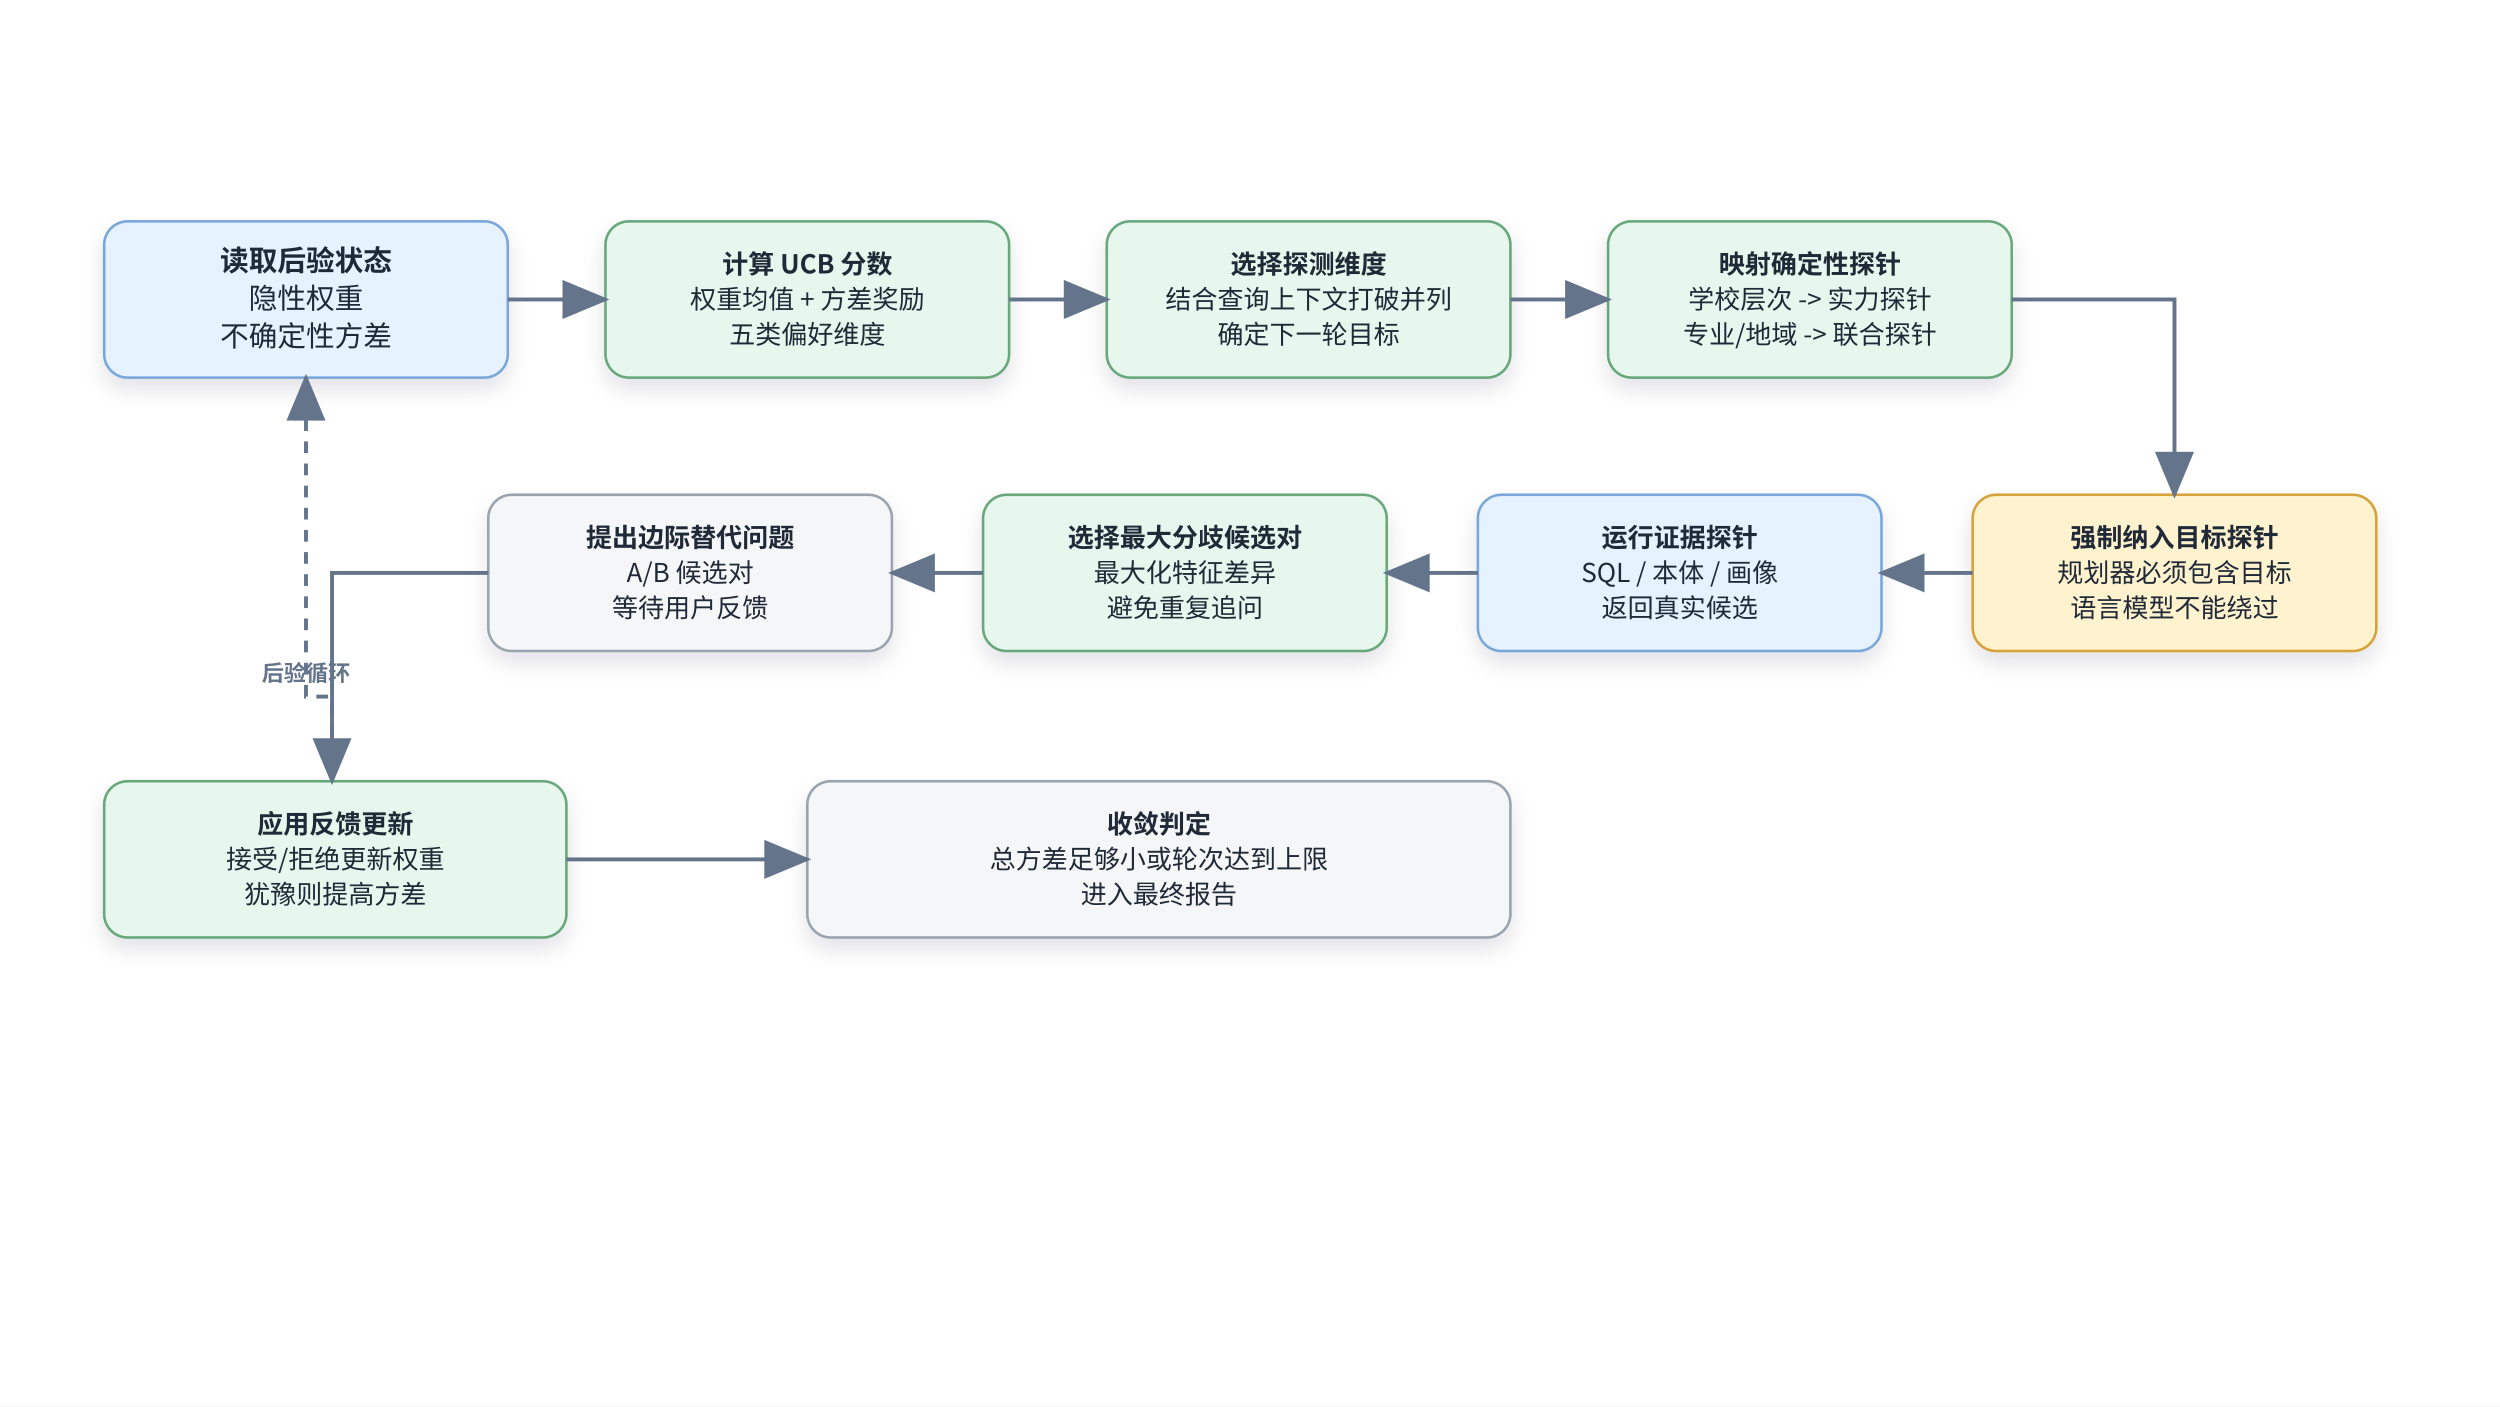
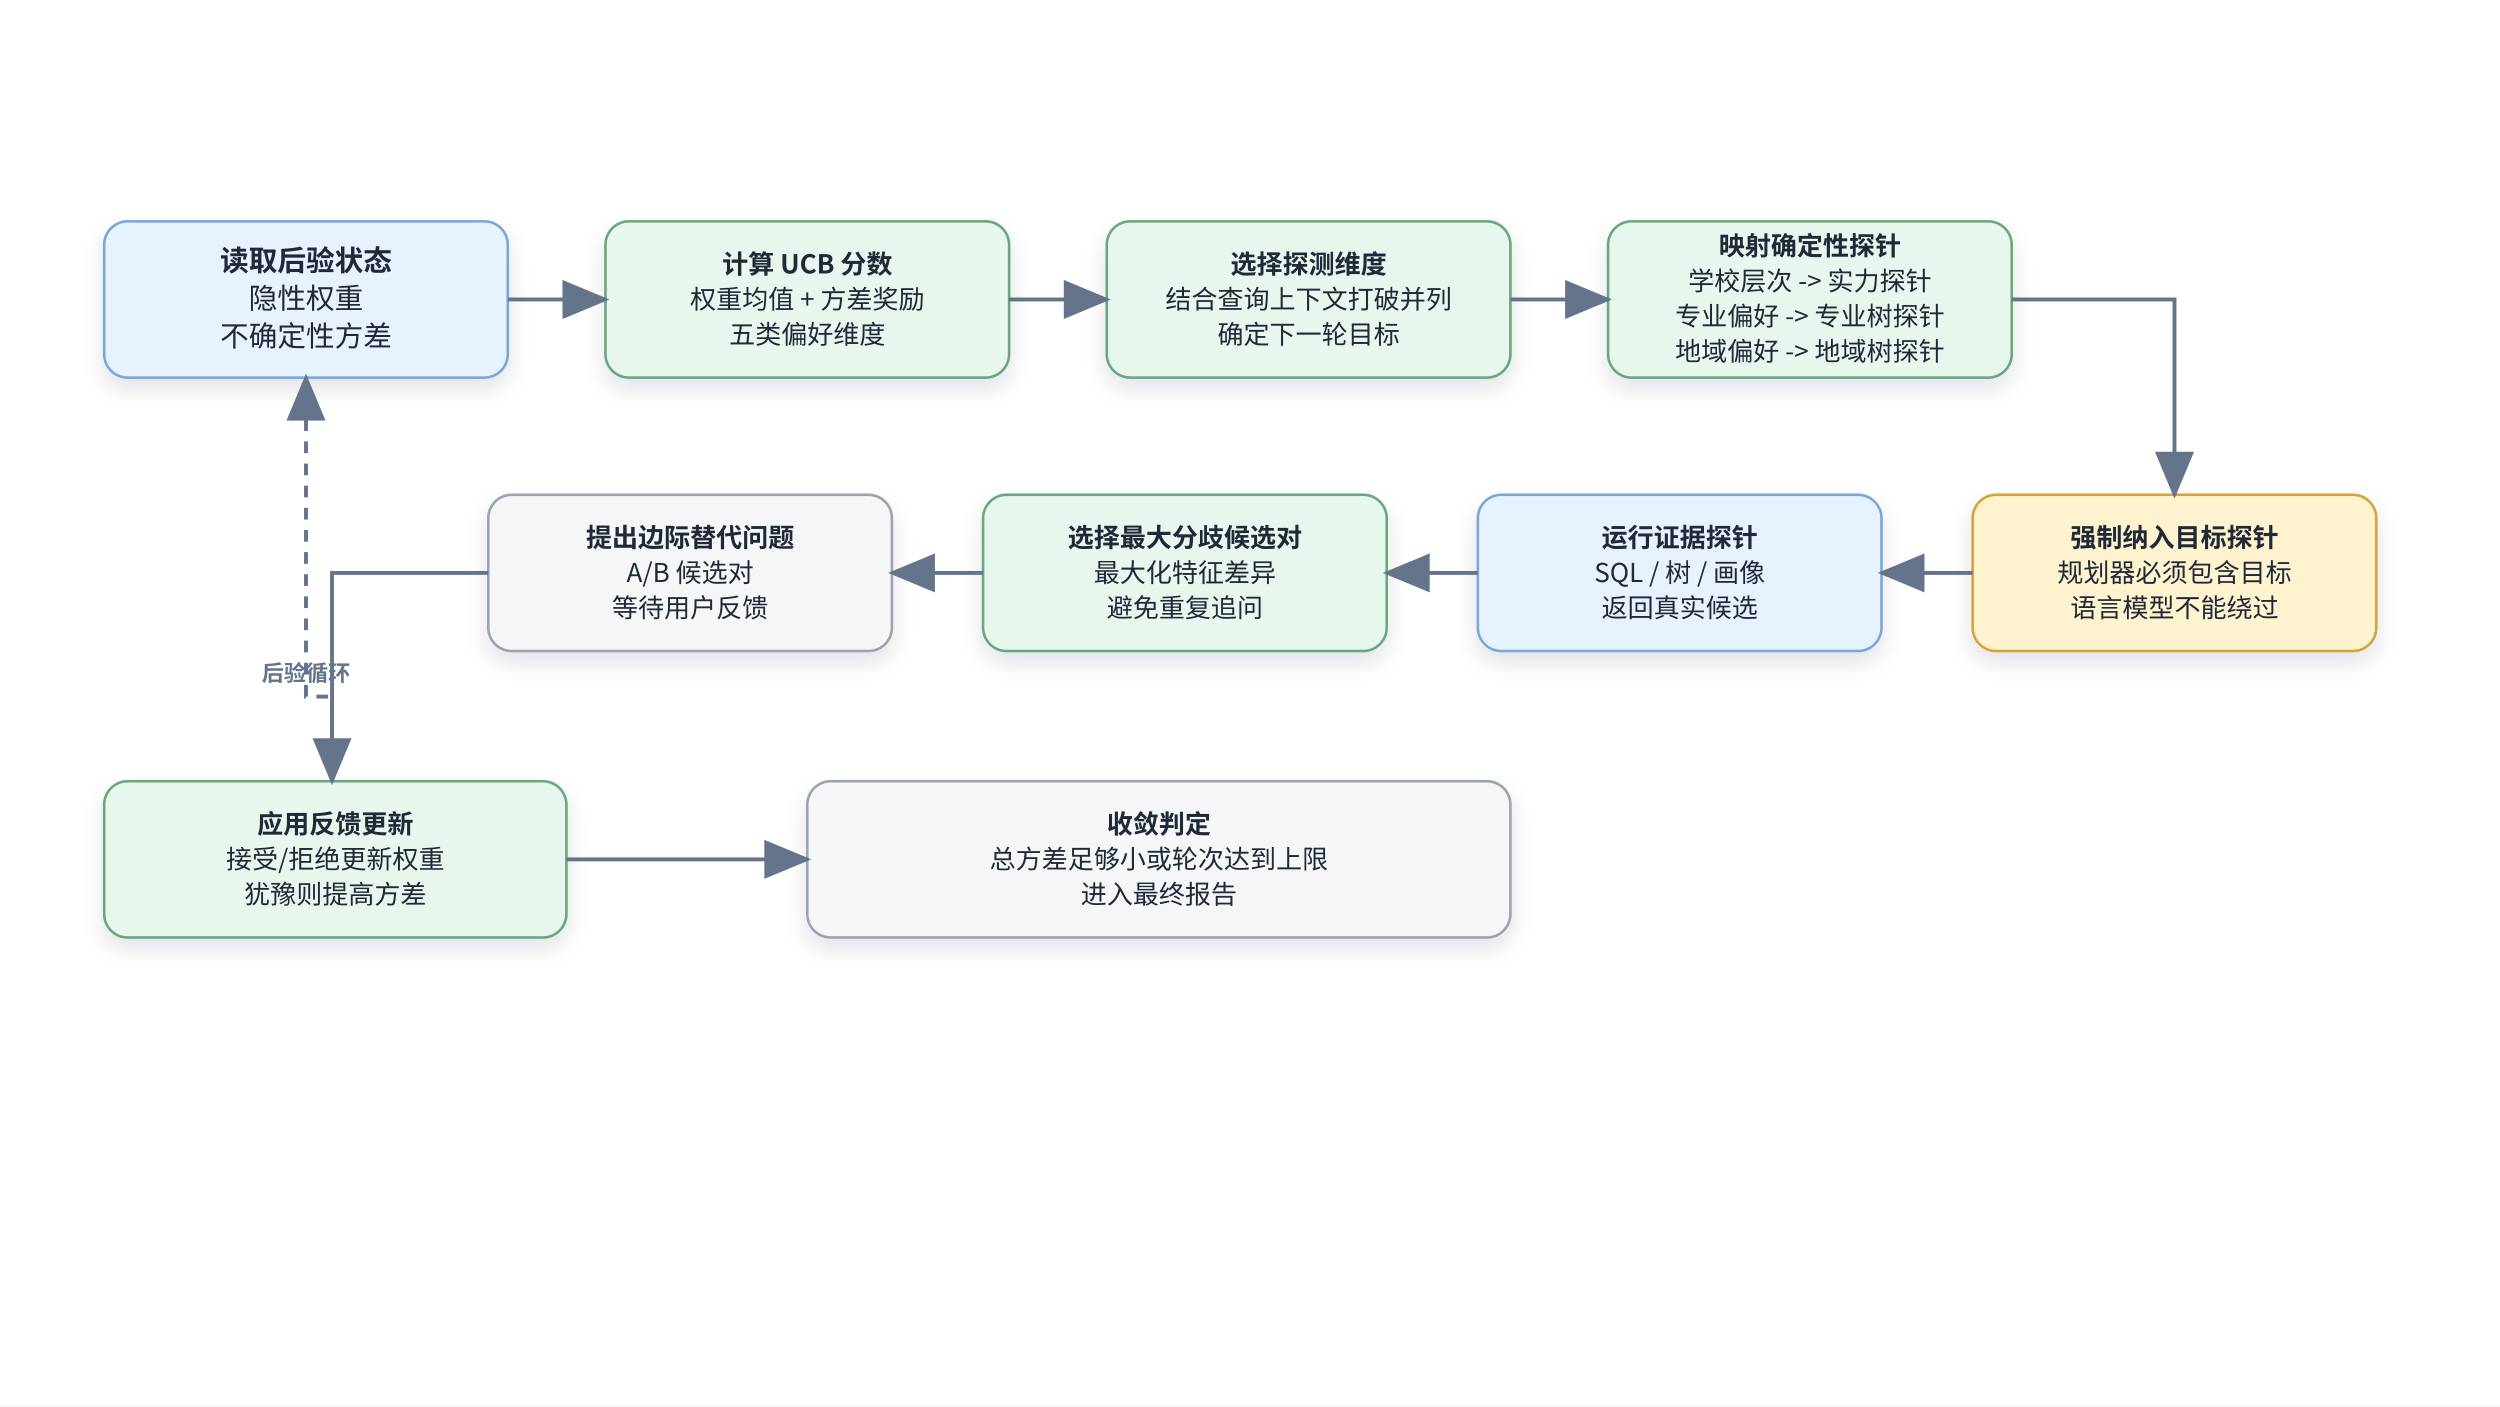
<svg xmlns="http://www.w3.org/2000/svg" width="1920" height="1080" viewBox="0 0 1920 1080">
  <rect width="100%" height="100%" fill="#ffffff" />
  <defs>
    <marker id="arrow" markerWidth="14" markerHeight="14" refX="11" refY="5" orient="auto" markerUnits="strokeWidth">
      <path d="M0,0 L12,5 L0,10 Z" fill="#64748b" />
    </marker>
    <filter id="shadow" x="-10%" y="-10%" width="120%" height="130%">
      <feDropShadow dx="0" dy="8" stdDeviation="8" flood-color="#0f172a" flood-opacity="0.12" />
    </filter>
  </defs>
  <style>
  text {
    font-family: Microsoft YaHei, Noto Sans CJK SC, SimHei, Arial, sans-serif;
    dominant-baseline: alphabetic;
  }
  .card {
    filter: url(#shadow);
  }
</style>
  <rect class="card" x="80" y="170" width="310" height="120" rx="18" fill="#e6f2ff" stroke="#7aa7d9" stroke-width="2" />
  <text x="235.0" y="208" text-anchor="middle" font-size="22" font-weight="600" fill="#1f2937">读取后验状态</text>
  <text x="235.0" y="237" text-anchor="middle" font-size="22" font-weight="500" fill="#1f2937">隐性权重</text>
  <text x="235.0" y="266" text-anchor="middle" font-size="22" font-weight="500" fill="#1f2937">不确定性方差</text>
  <rect class="card" x="465" y="170" width="310" height="120" rx="18" fill="#e8f7ed" stroke="#67a87b" stroke-width="2" />
  <text x="620.0" y="210" text-anchor="middle" font-size="20" font-weight="600" fill="#1f2937">计算 UCB 分数</text>
  <text x="620.0" y="237" text-anchor="middle" font-size="20" font-weight="500" fill="#1f2937">权重均值 + 方差奖励</text>
  <text x="620.0" y="264" text-anchor="middle" font-size="20" font-weight="500" fill="#1f2937">五类偏好维度</text>
  <rect class="card" x="850" y="170" width="310" height="120" rx="18" fill="#e8f7ed" stroke="#67a87b" stroke-width="2" />
  <text x="1005.0" y="210" text-anchor="middle" font-size="20" font-weight="600" fill="#1f2937">选择探测维度</text>
  <text x="1005.0" y="237" text-anchor="middle" font-size="20" font-weight="500" fill="#1f2937">结合查询上下文打破并列</text>
  <text x="1005.0" y="264" text-anchor="middle" font-size="20" font-weight="500" fill="#1f2937">确定下一轮目标</text>
  <rect class="card" x="1235" y="170" width="310" height="120" rx="18" fill="#e8f7ed" stroke="#67a87b" stroke-width="2" />
-   <text x="1390.0" y="210" text-anchor="middle" font-size="20" font-weight="600" fill="#1f2937">映射确定性探针</text>
-   <text x="1390.0" y="237" text-anchor="middle" font-size="20" font-weight="500" fill="#1f2937">学校层次 -&gt; 实力探针</text>
-   <text x="1390.0" y="264" text-anchor="middle" font-size="20" font-weight="500" fill="#1f2937">专业/地域 -&gt; 联合探针</text>
+   <text x="1390.0" y="196" text-anchor="middle" font-size="20" font-weight="600" fill="#1f2937">映射确定性探针</text>
+   <text x="1390.0" y="223" text-anchor="middle" font-size="20" font-weight="500" fill="#1f2937">学校层次 -&gt; 实力探针</text>
+   <text x="1390.0" y="250" text-anchor="middle" font-size="20" font-weight="500" fill="#1f2937">专业偏好 -&gt; 专业树探针</text>
+   <text x="1390.0" y="277" text-anchor="middle" font-size="20" font-weight="500" fill="#1f2937">地域偏好 -&gt; 地域树探针</text>
  <rect class="card" x="1515" y="380" width="310" height="120" rx="18" fill="#fff3cf" stroke="#d6a23a" stroke-width="2" />
  <text x="1670.0" y="420" text-anchor="middle" font-size="20" font-weight="600" fill="#1f2937">强制纳入目标探针</text>
  <text x="1670.0" y="447" text-anchor="middle" font-size="20" font-weight="500" fill="#1f2937">规划器必须包含目标</text>
  <text x="1670.0" y="474" text-anchor="middle" font-size="20" font-weight="500" fill="#1f2937">语言模型不能绕过</text>
  <rect class="card" x="1135" y="380" width="310" height="120" rx="18" fill="#e6f2ff" stroke="#7aa7d9" stroke-width="2" />
  <text x="1290.0" y="420" text-anchor="middle" font-size="20" font-weight="600" fill="#1f2937">运行证据探针</text>
-   <text x="1290.0" y="447" text-anchor="middle" font-size="20" font-weight="500" fill="#1f2937">SQL / 本体 / 画像</text>
+   <text x="1290.0" y="447" text-anchor="middle" font-size="20" font-weight="500" fill="#1f2937">SQL / 树 / 画像</text>
  <text x="1290.0" y="474" text-anchor="middle" font-size="20" font-weight="500" fill="#1f2937">返回真实候选</text>
  <rect class="card" x="755" y="380" width="310" height="120" rx="18" fill="#e8f7ed" stroke="#67a87b" stroke-width="2" />
  <text x="910.0" y="420" text-anchor="middle" font-size="20" font-weight="600" fill="#1f2937">选择最大分歧候选对</text>
  <text x="910.0" y="447" text-anchor="middle" font-size="20" font-weight="500" fill="#1f2937">最大化特征差异</text>
  <text x="910.0" y="474" text-anchor="middle" font-size="20" font-weight="500" fill="#1f2937">避免重复追问</text>
  <rect class="card" x="375" y="380" width="310" height="120" rx="18" fill="#f4f6f8" stroke="#9aa4af" stroke-width="2" />
  <text x="530.0" y="420" text-anchor="middle" font-size="20" font-weight="600" fill="#1f2937">提出边际替代问题</text>
  <text x="530.0" y="447" text-anchor="middle" font-size="20" font-weight="500" fill="#1f2937">A/B 候选对</text>
  <text x="530.0" y="474" text-anchor="middle" font-size="20" font-weight="500" fill="#1f2937">等待用户反馈</text>
  <rect class="card" x="80" y="600" width="355" height="120" rx="18" fill="#e8f7ed" stroke="#67a87b" stroke-width="2" />
  <text x="257.5" y="640" text-anchor="middle" font-size="20" font-weight="600" fill="#1f2937">应用反馈更新</text>
  <text x="257.5" y="667" text-anchor="middle" font-size="20" font-weight="500" fill="#1f2937">接受/拒绝更新权重</text>
  <text x="257.5" y="694" text-anchor="middle" font-size="20" font-weight="500" fill="#1f2937">犹豫则提高方差</text>
  <rect class="card" x="620" y="600" width="540" height="120" rx="18" fill="#f4f6f8" stroke="#9aa4af" stroke-width="2" />
  <text x="890.0" y="640" text-anchor="middle" font-size="20" font-weight="600" fill="#1f2937">收敛判定</text>
  <text x="890.0" y="667" text-anchor="middle" font-size="20" font-weight="500" fill="#1f2937">总方差足够小或轮次达到上限</text>
  <text x="890.0" y="694" text-anchor="middle" font-size="20" font-weight="500" fill="#1f2937">进入最终报告</text>
  <path d="M390,230 L465,230" fill="none" stroke="#64748b" stroke-width="3" marker-end="url(#arrow)" />
  <path d="M775,230 L850,230" fill="none" stroke="#64748b" stroke-width="3" marker-end="url(#arrow)" />
  <path d="M1160,230 L1235,230" fill="none" stroke="#64748b" stroke-width="3" marker-end="url(#arrow)" />
  <polyline points="1545,230 1670,230 1670,380" fill="none" stroke="#64748b" stroke-width="3" marker-end="url(#arrow)" />
  <path d="M1515,440 L1445,440" fill="none" stroke="#64748b" stroke-width="3" marker-end="url(#arrow)" />
  <path d="M1135,440 L1065,440" fill="none" stroke="#64748b" stroke-width="3" marker-end="url(#arrow)" />
  <path d="M755,440 L685,440" fill="none" stroke="#64748b" stroke-width="3" marker-end="url(#arrow)" />
  <polyline points="375,440 255,440 255,600" fill="none" stroke="#64748b" stroke-width="3" marker-end="url(#arrow)" />
  <path d="M435,660 L620,660" fill="none" stroke="#64748b" stroke-width="3" marker-end="url(#arrow)" />
  <polyline points="255,600 255,535 235,535 235,290" fill="none" stroke="#64748b" stroke-width="3" marker-end="url(#arrow)" stroke-dasharray="9 8" />
  <text x="235" y="523" text-anchor="middle" font-size="17" font-weight="600" fill="#64748b">后验循环</text>
</svg>
